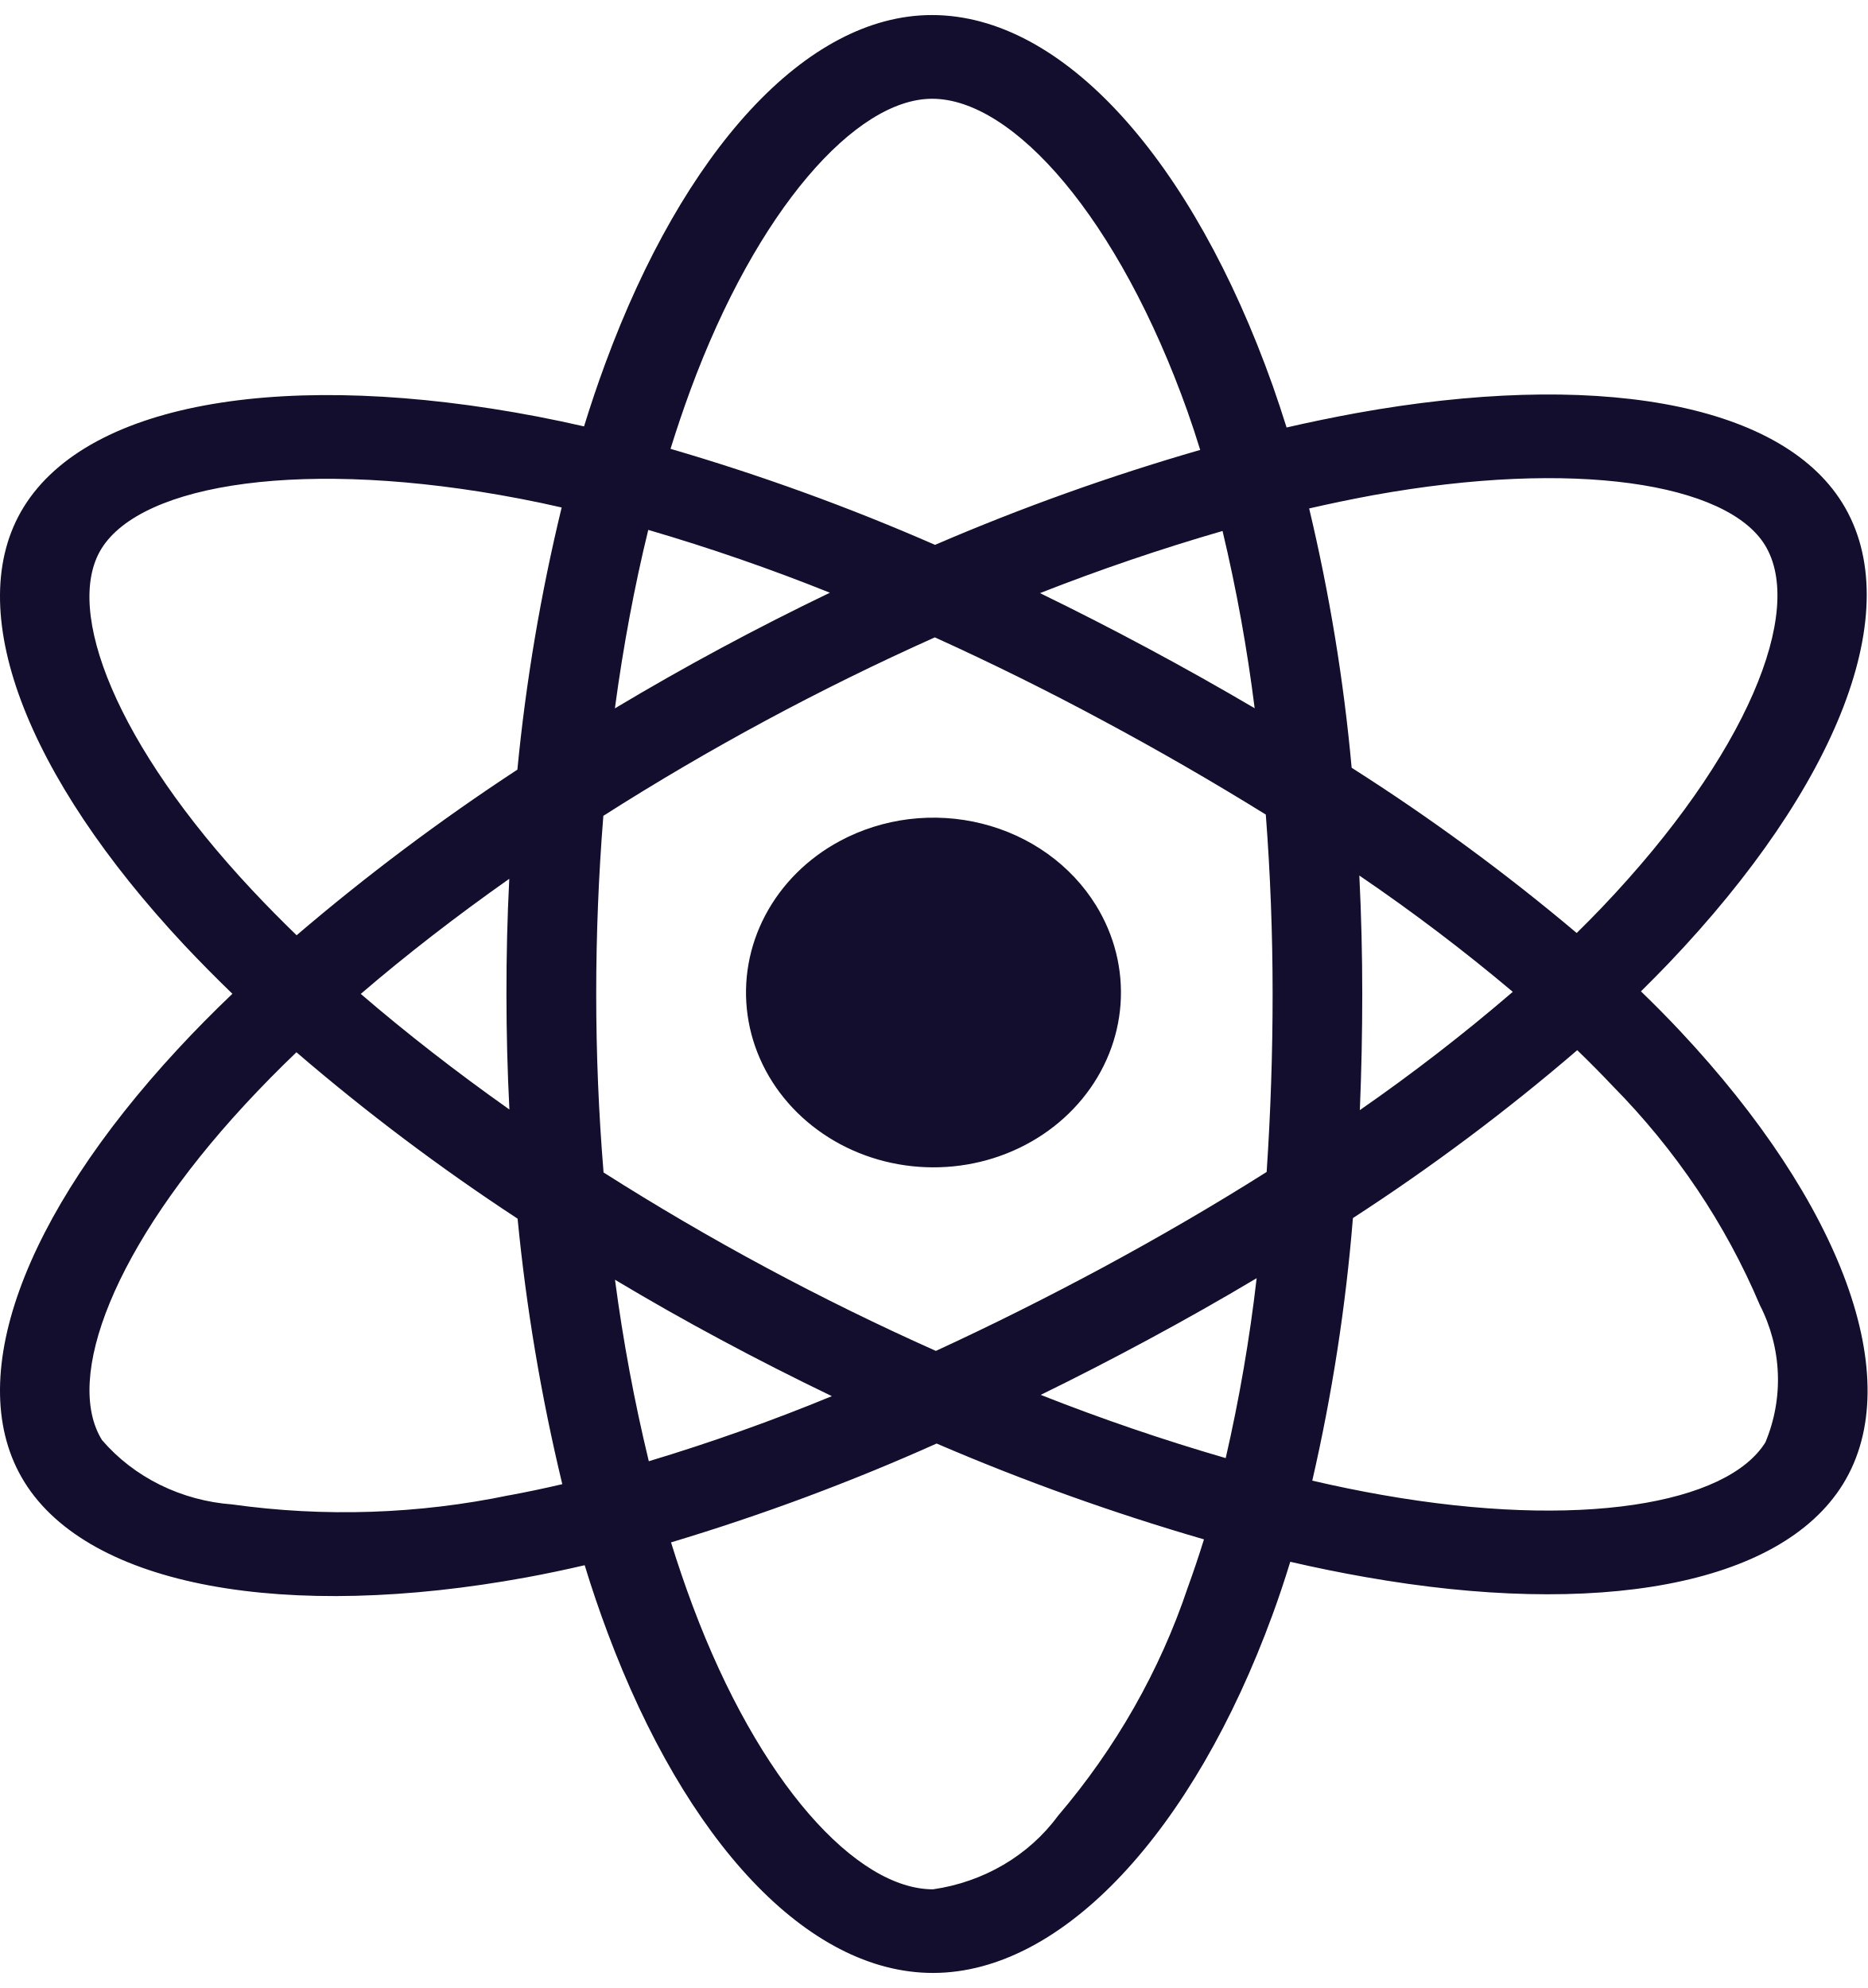
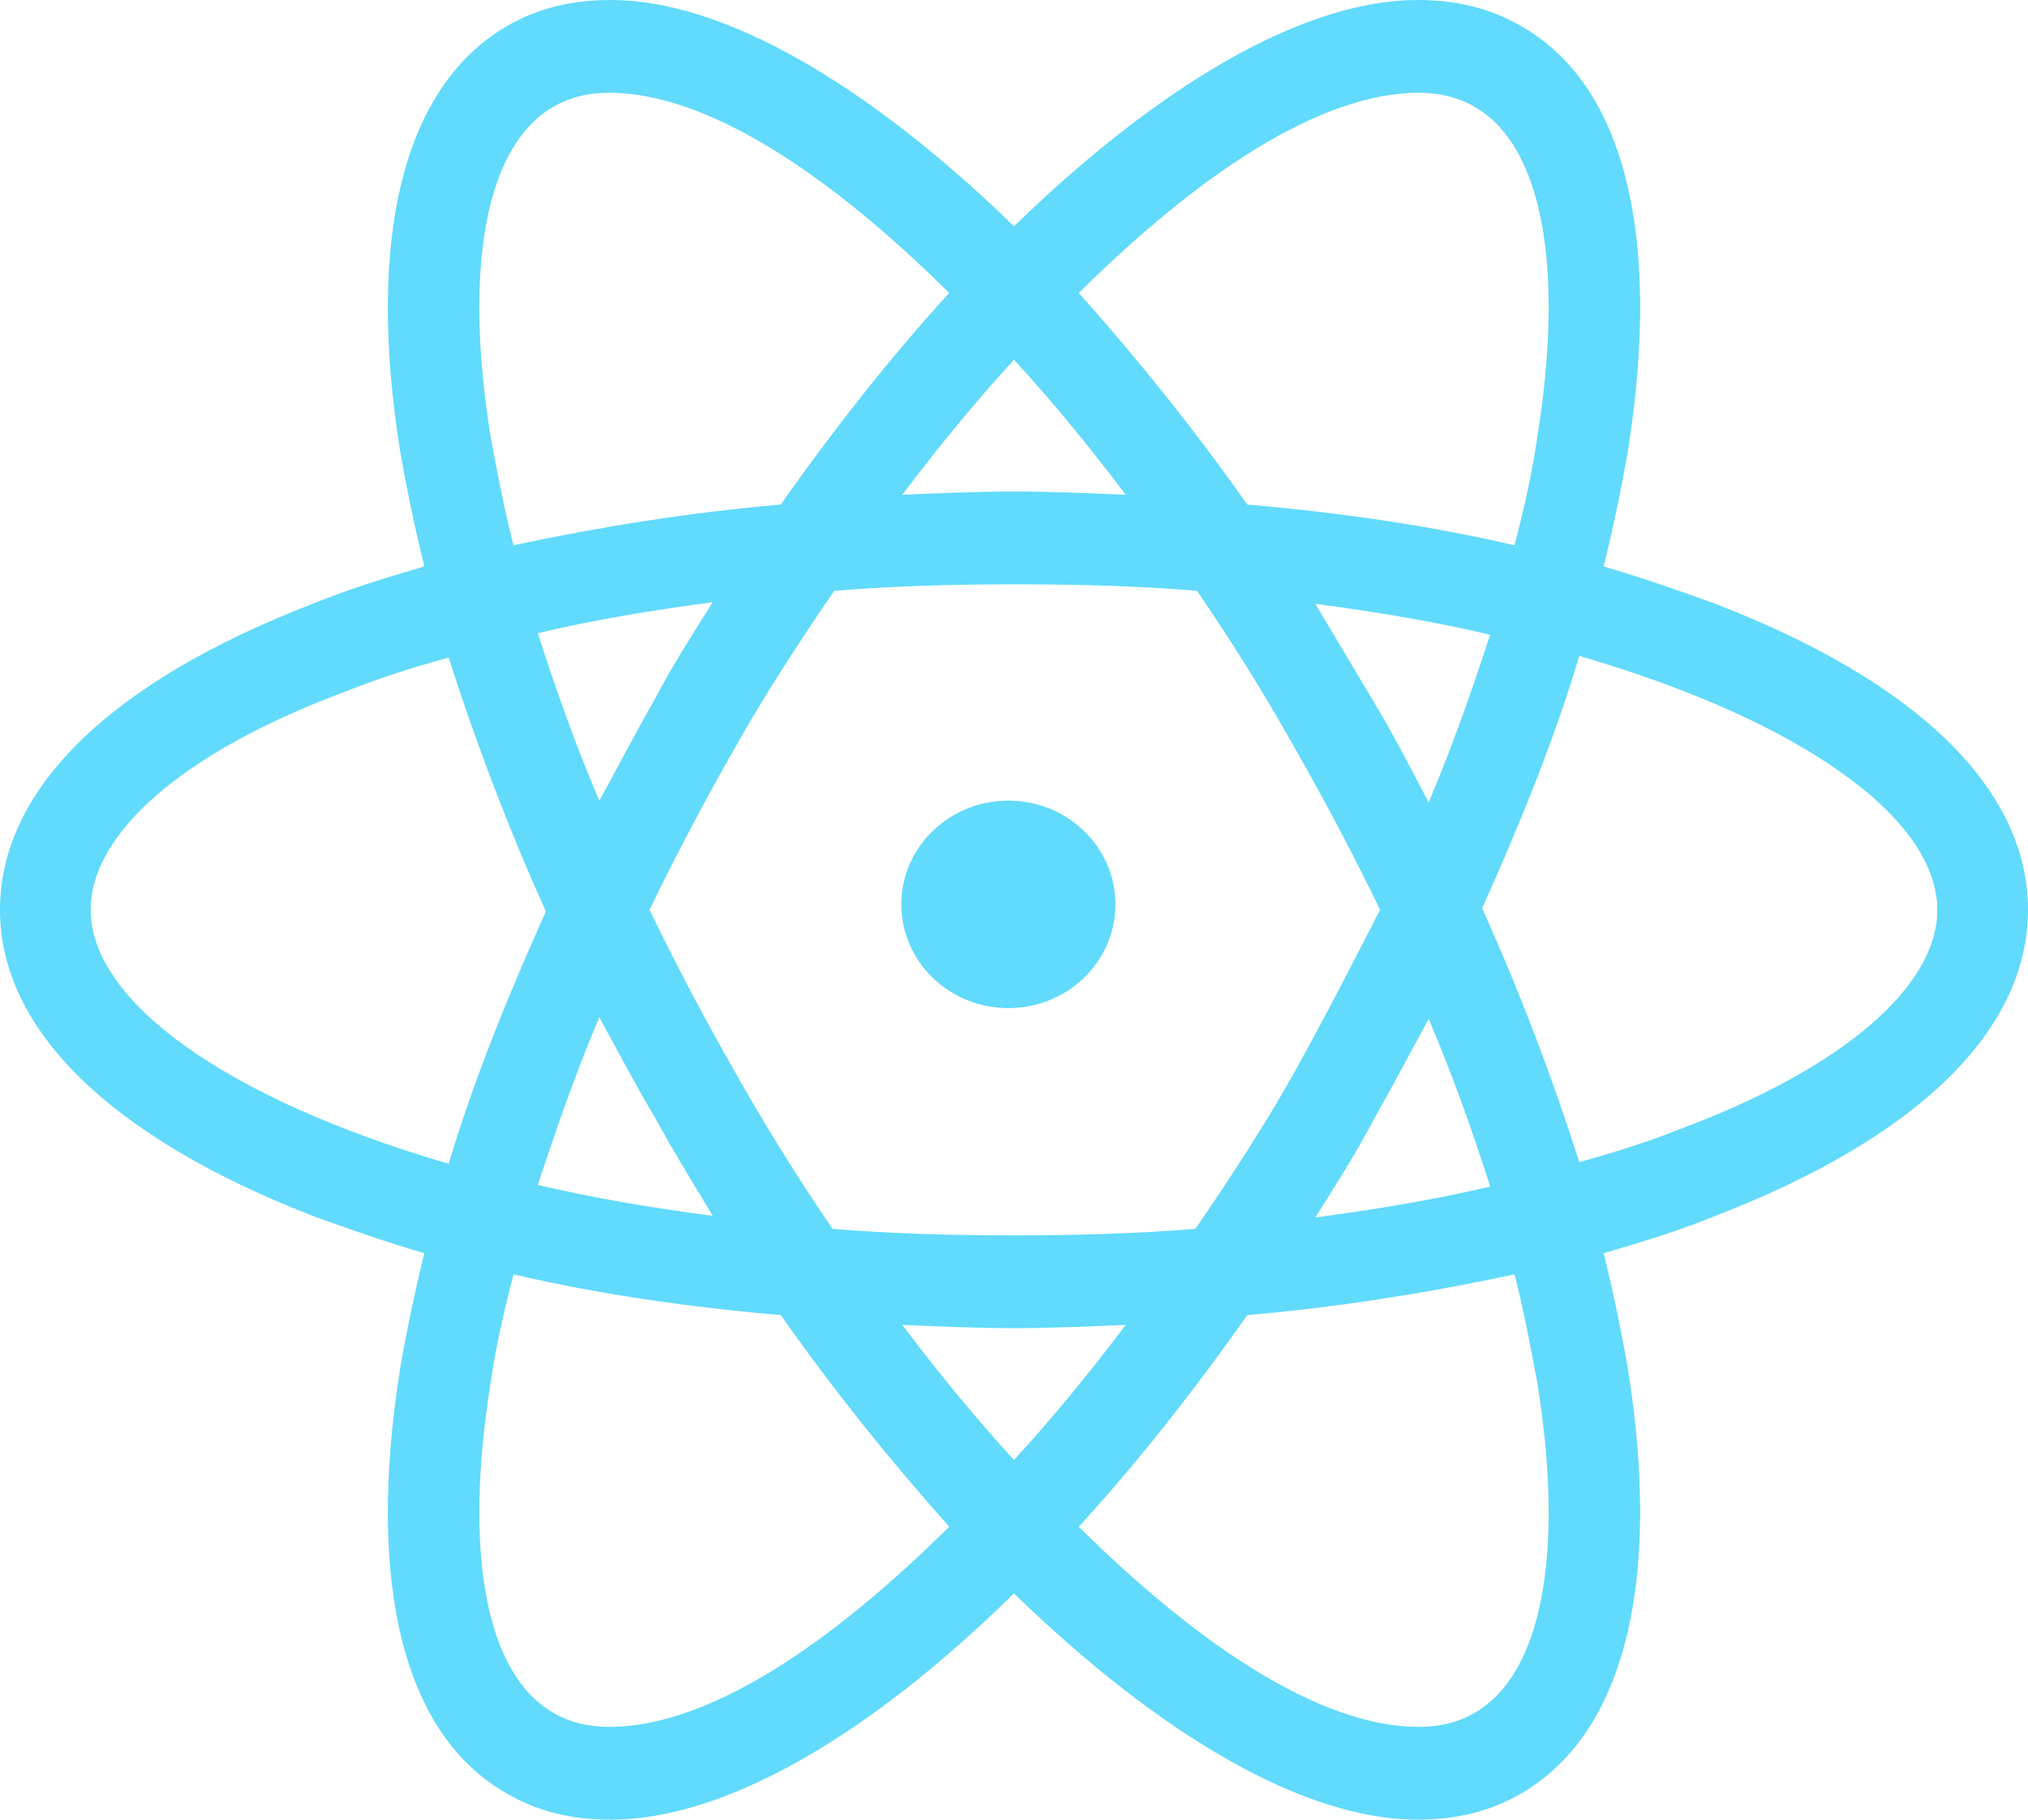
- <svg xmlns="http://www.w3.org/2000/svg" width="62" height="66" viewBox="0 0 62 66" fill="none">
-   <path d="M55.769 34.222C55.36 33.786 54.929 33.35 54.476 32.912C54.792 32.6 55.099 32.289 55.396 31.98C60.989 26.116 63.352 20.234 61.163 16.701C59.065 13.312 52.824 12.301 45.008 13.718C44.239 13.859 43.474 14.017 42.712 14.192C42.565 13.724 42.411 13.258 42.248 12.795C39.596 5.343 35.314 0.497 30.937 0.5C26.741 0.5 22.685 5.04 20.096 12.063C19.84 12.757 19.605 13.454 19.389 14.156C18.88 14.04 18.369 13.931 17.855 13.832C9.611 12.255 2.972 13.295 0.787 16.834C-1.307 20.224 0.881 25.772 6.112 31.369C6.632 31.921 7.167 32.463 7.715 32.993C7.067 33.611 6.457 34.23 5.885 34.849C0.78 40.368 -1.283 45.821 0.808 49.198C2.969 52.688 9.513 53.829 17.483 52.367C18.128 52.248 18.771 52.113 19.41 51.964C19.642 52.724 19.898 53.479 20.18 54.229C22.758 61.109 26.79 65.5 30.972 65.5C35.293 65.5 39.621 60.778 42.245 53.608C42.452 53.043 42.648 52.457 42.834 51.85C43.658 52.041 44.489 52.21 45.325 52.357C53.002 53.712 59.097 52.65 61.184 49.27C63.341 45.776 61.114 39.919 55.769 34.222ZM3.366 18.219C4.711 16.041 10.137 15.19 17.256 16.555C17.711 16.642 18.175 16.739 18.646 16.848C17.951 19.715 17.459 22.623 17.176 25.551C14.609 27.235 12.161 29.072 9.847 31.05C9.339 30.558 8.843 30.054 8.36 29.539C3.875 24.748 2.104 20.263 3.366 18.219ZM16.911 36.835C15.134 35.577 13.479 34.29 11.977 32.997C13.475 31.71 15.13 30.429 16.907 29.175C16.842 30.451 16.811 31.728 16.813 33.007C16.813 34.285 16.846 35.561 16.911 36.835ZM16.911 49.64C13.891 50.27 10.772 50.374 7.711 49.946C6.872 49.884 6.056 49.662 5.312 49.295C4.569 48.928 3.913 48.422 3.387 47.81C2.115 45.763 3.774 41.382 8.14 36.663C8.688 36.071 9.255 35.495 9.841 34.934C12.155 36.924 14.607 38.77 17.183 40.459C17.471 43.424 17.967 46.368 18.667 49.273C18.087 49.409 17.5 49.533 16.907 49.643L16.911 49.64ZM41.652 23.513C40.484 22.826 39.301 22.162 38.105 21.521C36.925 20.888 35.732 20.278 34.526 19.691C36.509 18.912 38.531 18.223 40.586 17.628C41.049 19.571 41.404 21.536 41.652 23.513ZM22.915 12.964C25.131 6.951 28.414 3.279 30.944 3.279C33.638 3.276 37.136 7.237 39.426 13.669C39.574 14.089 39.714 14.512 39.844 14.937C36.838 15.805 33.898 16.858 31.041 18.089C28.195 16.843 25.261 15.777 22.26 14.901C22.462 14.251 22.68 13.605 22.915 12.964ZM21.521 17.592C23.568 18.191 25.58 18.887 27.55 19.678C25.106 20.853 22.727 22.132 20.413 23.517C20.692 21.443 21.065 19.457 21.521 17.592ZM20.417 42.487C21.571 43.178 22.743 43.842 23.933 44.479C25.145 45.129 26.373 45.753 27.616 46.351C25.632 47.169 23.603 47.89 21.539 48.512C21.058 46.523 20.684 44.514 20.417 42.49V42.487ZM39.429 52.711C38.505 55.465 37.042 58.036 35.115 60.294C34.639 60.941 34.026 61.49 33.315 61.908C32.603 62.326 31.806 62.604 30.975 62.724C28.435 62.724 25.198 59.198 22.995 53.312C22.735 52.617 22.496 51.915 22.277 51.206C25.293 50.3 28.238 49.204 31.094 47.924C33.975 49.163 36.94 50.226 39.969 51.106C39.802 51.645 39.622 52.18 39.429 52.711ZM40.691 48.408C38.608 47.803 36.559 47.102 34.55 46.309C35.733 45.73 36.924 45.118 38.122 44.472C39.354 43.809 40.552 43.13 41.718 42.435C41.487 44.441 41.144 46.435 40.691 48.408ZM42.248 32.993C42.248 34.967 42.182 36.939 42.05 38.908C40.328 39.996 38.523 41.049 36.634 42.068C34.753 43.079 32.898 44.007 31.069 44.849C29.148 43.992 27.264 43.066 25.417 42.074C23.582 41.088 21.788 40.038 20.037 38.925C19.874 36.953 19.793 34.979 19.793 33.003C19.793 31.029 19.872 29.057 20.03 27.085C23.532 24.853 27.21 22.872 31.035 21.16C32.93 22.02 34.792 22.942 36.62 23.926C38.456 24.91 40.256 25.949 42.022 27.043C42.173 29.023 42.248 31.007 42.248 32.993ZM45.58 16.441C52.277 15.229 57.323 16.045 58.588 18.089C59.937 20.267 58.006 25.07 53.173 30.134C52.906 30.413 52.629 30.694 52.343 30.975C49.99 28.99 47.494 27.157 44.872 25.489C44.609 22.593 44.137 19.717 43.461 16.88C44.181 16.715 44.887 16.569 45.58 16.441ZM45.127 29.067C46.896 30.271 48.596 31.559 50.221 32.928C48.604 34.319 46.909 35.63 45.144 36.855C45.197 35.568 45.224 34.281 45.224 32.993C45.224 31.685 45.192 30.376 45.127 29.067ZM58.609 47.882C57.34 49.932 52.448 50.787 45.879 49.63C45.127 49.498 44.355 49.34 43.565 49.156C44.226 46.282 44.676 43.37 44.914 40.439C47.53 38.742 50.018 36.88 52.361 34.865C52.772 35.262 53.162 35.656 53.532 36.048C55.628 38.171 57.286 40.637 58.421 43.322C58.784 44.03 58.988 44.8 59.02 45.584C59.053 46.368 58.913 47.15 58.609 47.882ZM27.877 27.924C26.811 28.497 25.952 29.354 25.408 30.383C24.863 31.413 24.658 32.57 24.819 33.708C24.98 34.846 25.499 35.914 26.31 36.777C27.122 37.64 28.189 38.26 29.378 38.557C30.567 38.854 31.824 38.816 32.989 38.447C34.155 38.078 35.177 37.395 35.926 36.484C36.676 35.574 37.119 34.476 37.2 33.331C37.281 32.185 36.995 31.043 36.38 30.049C35.971 29.389 35.427 28.81 34.779 28.346C34.13 27.881 33.39 27.541 32.601 27.344C31.811 27.146 30.988 27.096 30.177 27.195C29.367 27.295 28.585 27.542 27.877 27.924Z" fill="#130E2D" />
+ <svg xmlns="http://www.w3.org/2000/svg" width="39" height="35" viewBox="0 0 39 35" fill="none">
+   <path d="M32.988 11.614C32.303 11.364 31.586 11.114 30.839 10.895C31.026 10.143 31.181 9.392 31.306 8.672C31.96 4.539 31.244 1.628 29.25 0.501C28.658 0.157 28.004 0 27.256 0C25.076 0 22.303 1.628 19.5 4.352C16.697 1.628 13.924 0 11.744 0C10.996 0 10.342 0.157 9.75 0.501C7.756 1.659 7.04 4.571 7.694 8.672C7.819 9.392 7.974 10.143 8.161 10.895C7.414 11.114 6.697 11.333 6.012 11.614C2.118 13.117 0 15.183 0 17.5C0 19.817 2.149 21.883 6.012 23.386C6.697 23.636 7.414 23.886 8.161 24.105C7.974 24.857 7.819 25.608 7.694 26.328C7.04 30.461 7.756 33.372 9.75 34.499C10.342 34.843 10.996 35 11.744 35C13.955 35 16.728 33.372 19.5 30.648C22.303 33.372 25.076 35 27.256 35C28.004 35 28.658 34.843 29.25 34.499C31.244 33.341 31.96 30.429 31.306 26.328C31.181 25.608 31.026 24.857 30.839 24.105C31.586 23.886 32.303 23.667 32.988 23.386C36.882 21.883 39 19.817 39 17.5C39 15.183 36.882 13.117 32.988 11.614ZM28.378 2.066C29.655 2.818 30.091 5.134 29.561 8.421C29.468 9.079 29.312 9.767 29.125 10.488C27.506 10.112 25.792 9.861 23.986 9.705C22.927 8.202 21.836 6.856 20.746 5.635C23.051 3.35 25.387 1.784 27.288 1.784C27.692 1.784 28.066 1.878 28.378 2.066ZM24.889 20.631C24.328 21.632 23.674 22.634 22.989 23.636C21.836 23.73 20.684 23.761 19.5 23.761C18.285 23.761 17.133 23.73 16.011 23.636C15.326 22.634 14.703 21.632 14.142 20.631C13.55 19.598 12.99 18.533 12.491 17.5C12.99 16.467 13.55 15.402 14.142 14.369C14.703 13.368 15.357 12.366 16.042 11.364C17.195 11.27 18.347 11.239 19.531 11.239C20.746 11.239 21.899 11.27 23.02 11.364C23.705 12.366 24.328 13.368 24.889 14.369C25.481 15.402 26.041 16.467 26.54 17.5C26.01 18.533 25.481 19.566 24.889 20.631ZM27.474 19.598C27.942 20.693 28.316 21.758 28.658 22.822C27.599 23.073 26.478 23.26 25.294 23.417C25.668 22.822 26.073 22.196 26.415 21.538C26.789 20.881 27.132 20.224 27.474 19.598ZM19.5 28.081C18.752 27.267 18.036 26.391 17.351 25.483C18.067 25.514 18.784 25.546 19.5 25.546C20.216 25.546 20.933 25.514 21.649 25.483C20.964 26.391 20.248 27.267 19.5 28.081ZM13.706 23.386C12.522 23.229 11.401 23.041 10.342 22.791C10.684 21.758 11.058 20.662 11.526 19.566C11.868 20.192 12.211 20.85 12.585 21.476C12.959 22.165 13.332 22.759 13.706 23.386ZM11.526 15.402C11.058 14.307 10.684 13.242 10.342 12.178C11.401 11.928 12.522 11.74 13.706 11.583C13.332 12.178 12.927 12.804 12.585 13.461C12.211 14.119 11.868 14.776 11.526 15.402ZM19.5 6.919C20.248 7.733 20.964 8.609 21.649 9.517C20.933 9.486 20.216 9.454 19.5 9.454C18.784 9.454 18.067 9.486 17.351 9.517C18.036 8.609 18.752 7.733 19.5 6.919ZM26.415 13.493L25.294 11.614C26.478 11.771 27.599 11.959 28.658 12.209C28.316 13.242 27.942 14.338 27.474 15.434C27.132 14.776 26.789 14.119 26.415 13.493ZM9.438 8.421C8.909 5.134 9.345 2.818 10.622 2.066C10.934 1.878 11.307 1.784 11.713 1.784C13.582 1.784 15.918 3.318 18.254 5.635C17.164 6.825 16.073 8.202 15.014 9.705C13.208 9.861 11.494 10.143 9.875 10.488C9.688 9.767 9.563 9.079 9.438 8.421ZM1.744 17.5C1.744 16.029 3.52 14.463 6.635 13.305C7.258 13.055 7.943 12.835 8.629 12.648C9.127 14.213 9.75 15.872 10.498 17.531C9.75 19.191 9.096 20.818 8.629 22.384C4.33 21.131 1.744 19.253 1.744 17.5ZM10.622 32.934C9.345 32.182 8.909 29.866 9.438 26.579C9.532 25.921 9.688 25.233 9.875 24.512C11.494 24.888 13.208 25.139 15.014 25.295C16.073 26.798 17.164 28.144 18.254 29.365C15.949 31.65 13.613 33.216 11.713 33.216C11.307 33.216 10.934 33.122 10.622 32.934ZM29.561 26.579C30.091 29.866 29.655 32.182 28.378 32.934C28.066 33.122 27.692 33.216 27.288 33.216C25.419 33.216 23.082 31.682 20.746 29.365C21.836 28.175 22.927 26.798 23.986 25.295C25.792 25.139 27.506 24.857 29.125 24.512C29.312 25.233 29.437 25.921 29.561 26.579ZM32.365 21.695C31.742 21.945 31.057 22.165 30.371 22.352C29.873 20.787 29.25 19.128 28.502 17.469C29.25 15.809 29.904 14.182 30.371 12.616C34.67 13.868 37.256 15.747 37.256 17.5C37.256 18.971 35.449 20.537 32.365 21.695Z" fill="#61DAFB" />
+   <path d="M19.392 19.39C20.529 19.39 21.45 18.497 21.45 17.395C21.45 16.293 20.529 15.4 19.392 15.4C18.255 15.4 17.333 16.293 17.333 17.395C17.333 18.497 18.255 19.39 19.392 19.39Z" fill="#61DAFB" />
</svg>
